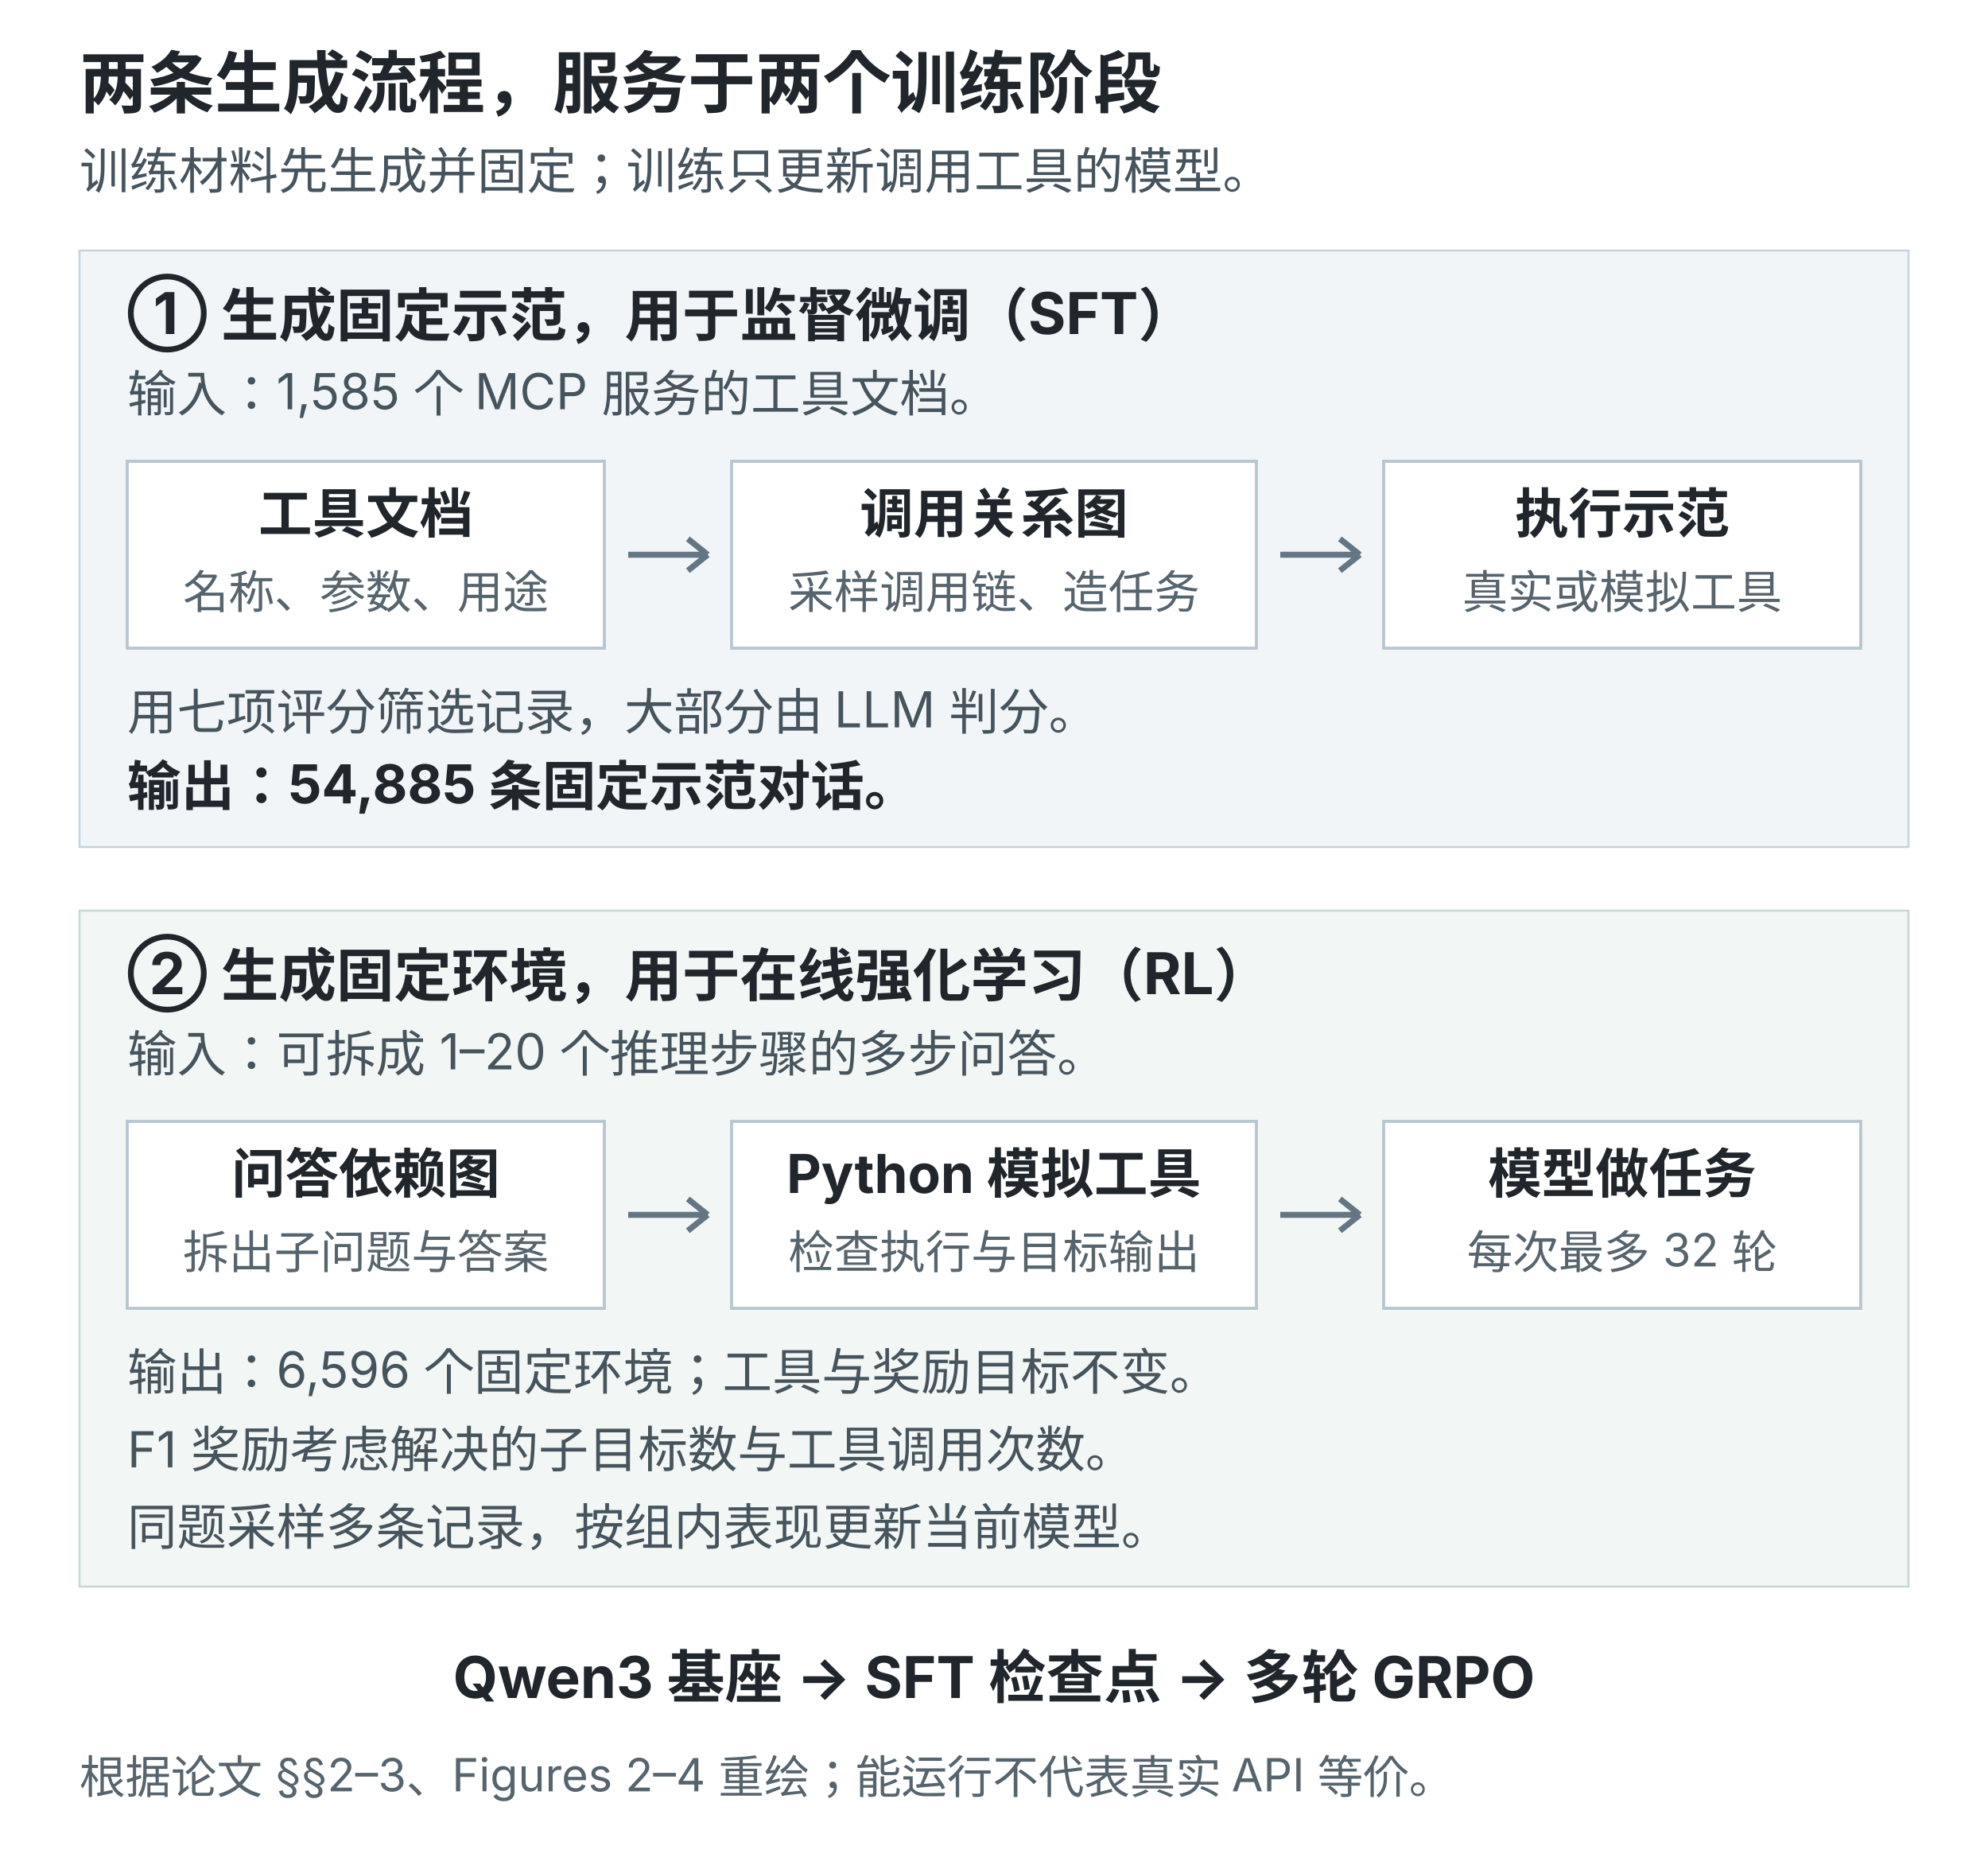
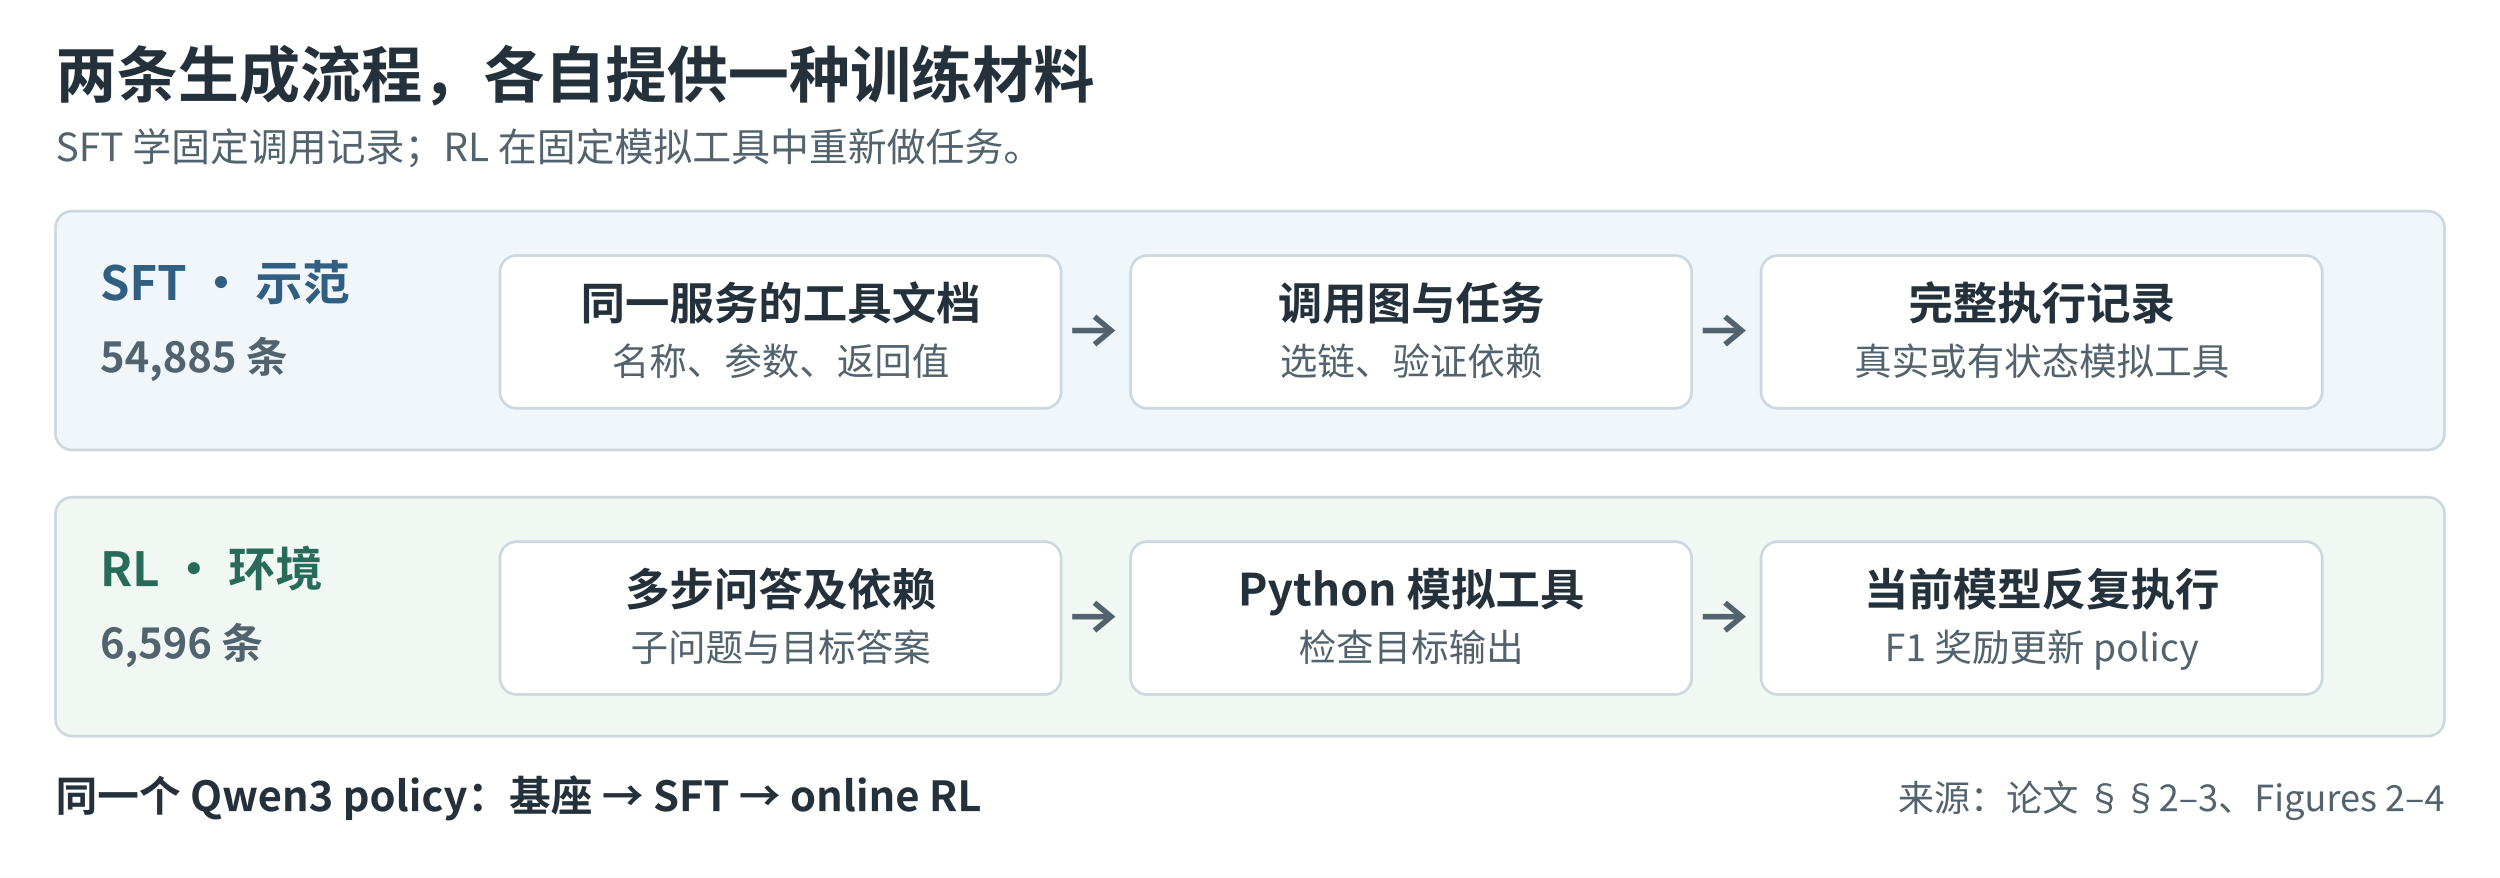
- <svg xmlns="http://www.w3.org/2000/svg" width="1000" height="940" viewBox="0 0 1000 940" role="img" aria-labelledby="title desc">
-   <style>text{font-family:-apple-system,BlinkMacSystemFont,"Segoe UI","PingFang SC",sans-serif;fill:#20262b}.title{font-size:34px;font-weight:750}.head{font-size:29px;font-weight:700}.label{font-size:27px;font-weight:650}.body{font-size:25px;fill:#46545d}.small{font-size:23px;fill:#56646d}.node{fill:#fff;stroke:#b7c5cf;stroke-width:1.5}.arrow{stroke:#647584;stroke-width:3;fill:none}</style>
-   <rect width="1000" height="940" fill="#fff" />
-   <text x="40" y="54" class="title">两条生成流程，服务于两个训练阶段</text>
-   <text x="40" y="95" class="body">训练材料先生成并固定；训练只更新调用工具的模型。</text>
-   <rect x="40" y="126" width="920" height="300" fill="#f1f5f8" stroke="#c4d3dd" />
-   <text x="64" y="168" class="head" fill="#245f87">① 生成固定示范，用于监督微调（SFT）</text>
-   <text x="64" y="207" class="body">输入：1,585 个 MCP 服务的工具文档。</text>
-   <rect x="64" y="232" width="240" height="94" class="node" />
-   <text x="184" y="268" text-anchor="middle" class="label">工具文档</text>
-   <text x="184" y="306" text-anchor="middle" class="small">名称、参数、用途</text>
-   <path d="M316 279h40m0 0-10-8m10 8-10 8" class="arrow" />
-   <rect x="368" y="232" width="264" height="94" class="node" />
-   <text x="500" y="268" text-anchor="middle" class="label">调用关系图</text>
-   <text x="500" y="306" text-anchor="middle" class="small">采样调用链、造任务</text>
-   <path d="M644 279h40m0 0-10-8m10 8-10 8" class="arrow" />
-   <rect x="696" y="232" width="240" height="94" class="node" />
-   <text x="816" y="268" text-anchor="middle" class="label">执行示范</text>
-   <text x="816" y="306" text-anchor="middle" class="small">真实或模拟工具</text>
-   <text x="64" y="367" class="body">用七项评分筛选记录，大部分由 LLM 判分。</text>
-   <text x="64" y="405" class="label" fill="#245f87">输出：54,885 条固定示范对话。</text>
-   <rect x="40" y="458" width="920" height="340" fill="#f2f6f4" stroke="#c6d8cf" />
-   <text x="64" y="500" class="head" fill="#356954">② 生成固定环境，用于在线强化学习（RL）</text>
-   <text x="64" y="539" class="body">输入：可拆成 1–20 个推理步骤的多步问答。</text>
-   <rect x="64" y="564" width="240" height="94" class="node" />
-   <text x="184" y="600" text-anchor="middle" class="label">问答依赖图</text>
-   <text x="184" y="638" text-anchor="middle" class="small">拆出子问题与答案</text>
-   <path d="M316 611h40m0 0-10-8m10 8-10 8" class="arrow" />
-   <rect x="368" y="564" width="264" height="94" class="node" />
-   <text x="500" y="600" text-anchor="middle" class="label">Python 模拟工具</text>
-   <text x="500" y="638" text-anchor="middle" class="small">检查执行与目标输出</text>
-   <path d="M644 611h40m0 0-10-8m10 8-10 8" class="arrow" />
-   <rect x="696" y="564" width="240" height="94" class="node" />
-   <text x="816" y="600" text-anchor="middle" class="label">模型做任务</text>
-   <text x="816" y="638" text-anchor="middle" class="small">每次最多 32 轮</text>
-   <text x="64" y="699" class="body">输出：6,596 个固定环境；工具与奖励目标不变。</text>
-   <text x="64" y="738" class="body">F1 奖励考虑解决的子目标数与工具调用次数。</text>
-   <text x="64" y="777" class="body">同题采样多条记录，按组内表现更新当前模型。</text>
-   <text x="500" y="854" text-anchor="middle" class="head">Qwen3 基座 → SFT 检查点 → 多轮 GRPO</text>
-   <text x="40" y="902" class="small">根据论文 §§2–3、Figures 2–4 重绘；能运行不代表真实 API 等价。</text>
+ <svg xmlns="http://www.w3.org/2000/svg" width="900" height="316" viewBox="0 0 900 316" role="img" aria-labelledby="title desc">
+   <g font-family="-apple-system,BlinkMacSystemFont,Segoe UI,PingFang SC,Noto Sans CJK SC,sans-serif">
+     <rect width="900" height="316" fill="#fff" />
+     <text x="20" y="35" font-size="22" font-weight="700" fill="#24313a">两条生成流程，各自提供一种训练材料</text>
+     <text x="20" y="58" font-size="14" font-weight="400" fill="#52636d">SFT 学固定调用记录；RL 在固定模拟工具中重新做任务。</text>
+     <rect x="20" y="76" width="860" height="86" rx="6" fill="#f1f6fa" stroke="#cdd8de" />
+     <text x="36" y="108" font-size="17" font-weight="700" fill="#315f82">SFT · 示范</text>
+     <text x="36" y="134" font-size="15" font-weight="600" fill="#52636d">54,885 条</text>
+     <rect x="20" y="179" width="860" height="86" rx="6" fill="#f1f8f4" stroke="#cdd8de" />
+     <text x="36" y="211" font-size="17" font-weight="700" fill="#276b58">RL · 环境</text>
+     <text x="36" y="237" font-size="15" font-weight="600" fill="#52636d">6,596 条</text>
+     <rect x="180" y="92" width="202" height="55" rx="6" fill="#fff" stroke="#cdd8de" />
+     <text x="281" y="115" font-size="16" font-weight="650" fill="#24313a" text-anchor="middle">同一服务的工具文档</text>
+     <text x="281" y="135" font-size="13.5" font-weight="400" fill="#52636d" text-anchor="middle">名称、参数、返回值</text>
+     <rect x="407" y="92" width="202" height="55" rx="6" fill="#fff" stroke="#cdd8de" />
+     <text x="508" y="115" font-size="16" font-weight="650" fill="#24313a" text-anchor="middle">调用图与任务</text>
+     <text x="508" y="135" font-size="13.5" font-weight="400" fill="#52636d" text-anchor="middle">选链、验证依赖</text>
+     <rect x="634" y="92" width="202" height="55" rx="6" fill="#fff" stroke="#cdd8de" />
+     <text x="735" y="115" font-size="16" font-weight="650" fill="#24313a" text-anchor="middle">完整执行记录</text>
+     <text x="735" y="135" font-size="13.5" font-weight="400" fill="#52636d" text-anchor="middle">真实或有状态模拟工具</text>
+     <rect x="180" y="195" width="202" height="55" rx="6" fill="#fff" stroke="#cdd8de" />
+     <text x="281" y="218" font-size="16" font-weight="650" fill="#24313a" text-anchor="middle">多步问答及依赖</text>
+     <text x="281" y="238" font-size="13.5" font-weight="400" fill="#52636d" text-anchor="middle">子问题与目标答案</text>
+     <rect x="407" y="195" width="202" height="55" rx="6" fill="#fff" stroke="#cdd8de" />
+     <text x="508" y="218" font-size="16" font-weight="650" fill="#24313a" text-anchor="middle">Python 模拟工具</text>
+     <text x="508" y="238" font-size="13.5" font-weight="400" fill="#52636d" text-anchor="middle">检查目标输出</text>
+     <rect x="634" y="195" width="202" height="55" rx="6" fill="#fff" stroke="#cdd8de" />
+     <text x="735" y="218" font-size="16" font-weight="650" fill="#24313a" text-anchor="middle">当前模型反复执行</text>
+     <text x="735" y="238" font-size="13.5" font-weight="400" fill="#52636d" text-anchor="middle">F1 奖励更新 policy</text>
+     <path d="M386 119H400" stroke="#52636d" stroke-width="2" fill="none" />
+     <path d="M394 114l6 5-6 5" stroke="#52636d" stroke-width="2" fill="none" />
+     <path d="M613 119H627" stroke="#52636d" stroke-width="2" fill="none" />
+     <path d="M621 114l6 5-6 5" stroke="#52636d" stroke-width="2" fill="none" />
+     <path d="M386 222H400" stroke="#52636d" stroke-width="2" fill="none" />
+     <path d="M394 217l6 5-6 5" stroke="#52636d" stroke-width="2" fill="none" />
+     <path d="M613 222H627" stroke="#52636d" stroke-width="2" fill="none" />
+     <path d="M621 217l6 5-6 5" stroke="#52636d" stroke-width="2" fill="none" />
+     <text x="20" y="292" font-size="15" font-weight="600" fill="#24313a">同一个 Qwen3 policy：基座 → SFT → online RL</text>
+     <text x="880" y="292" font-size="13" font-weight="400" fill="#52636d" text-anchor="end">来源：论文 §§2–3、Figures 2–4</text>
+   </g>
</svg>
